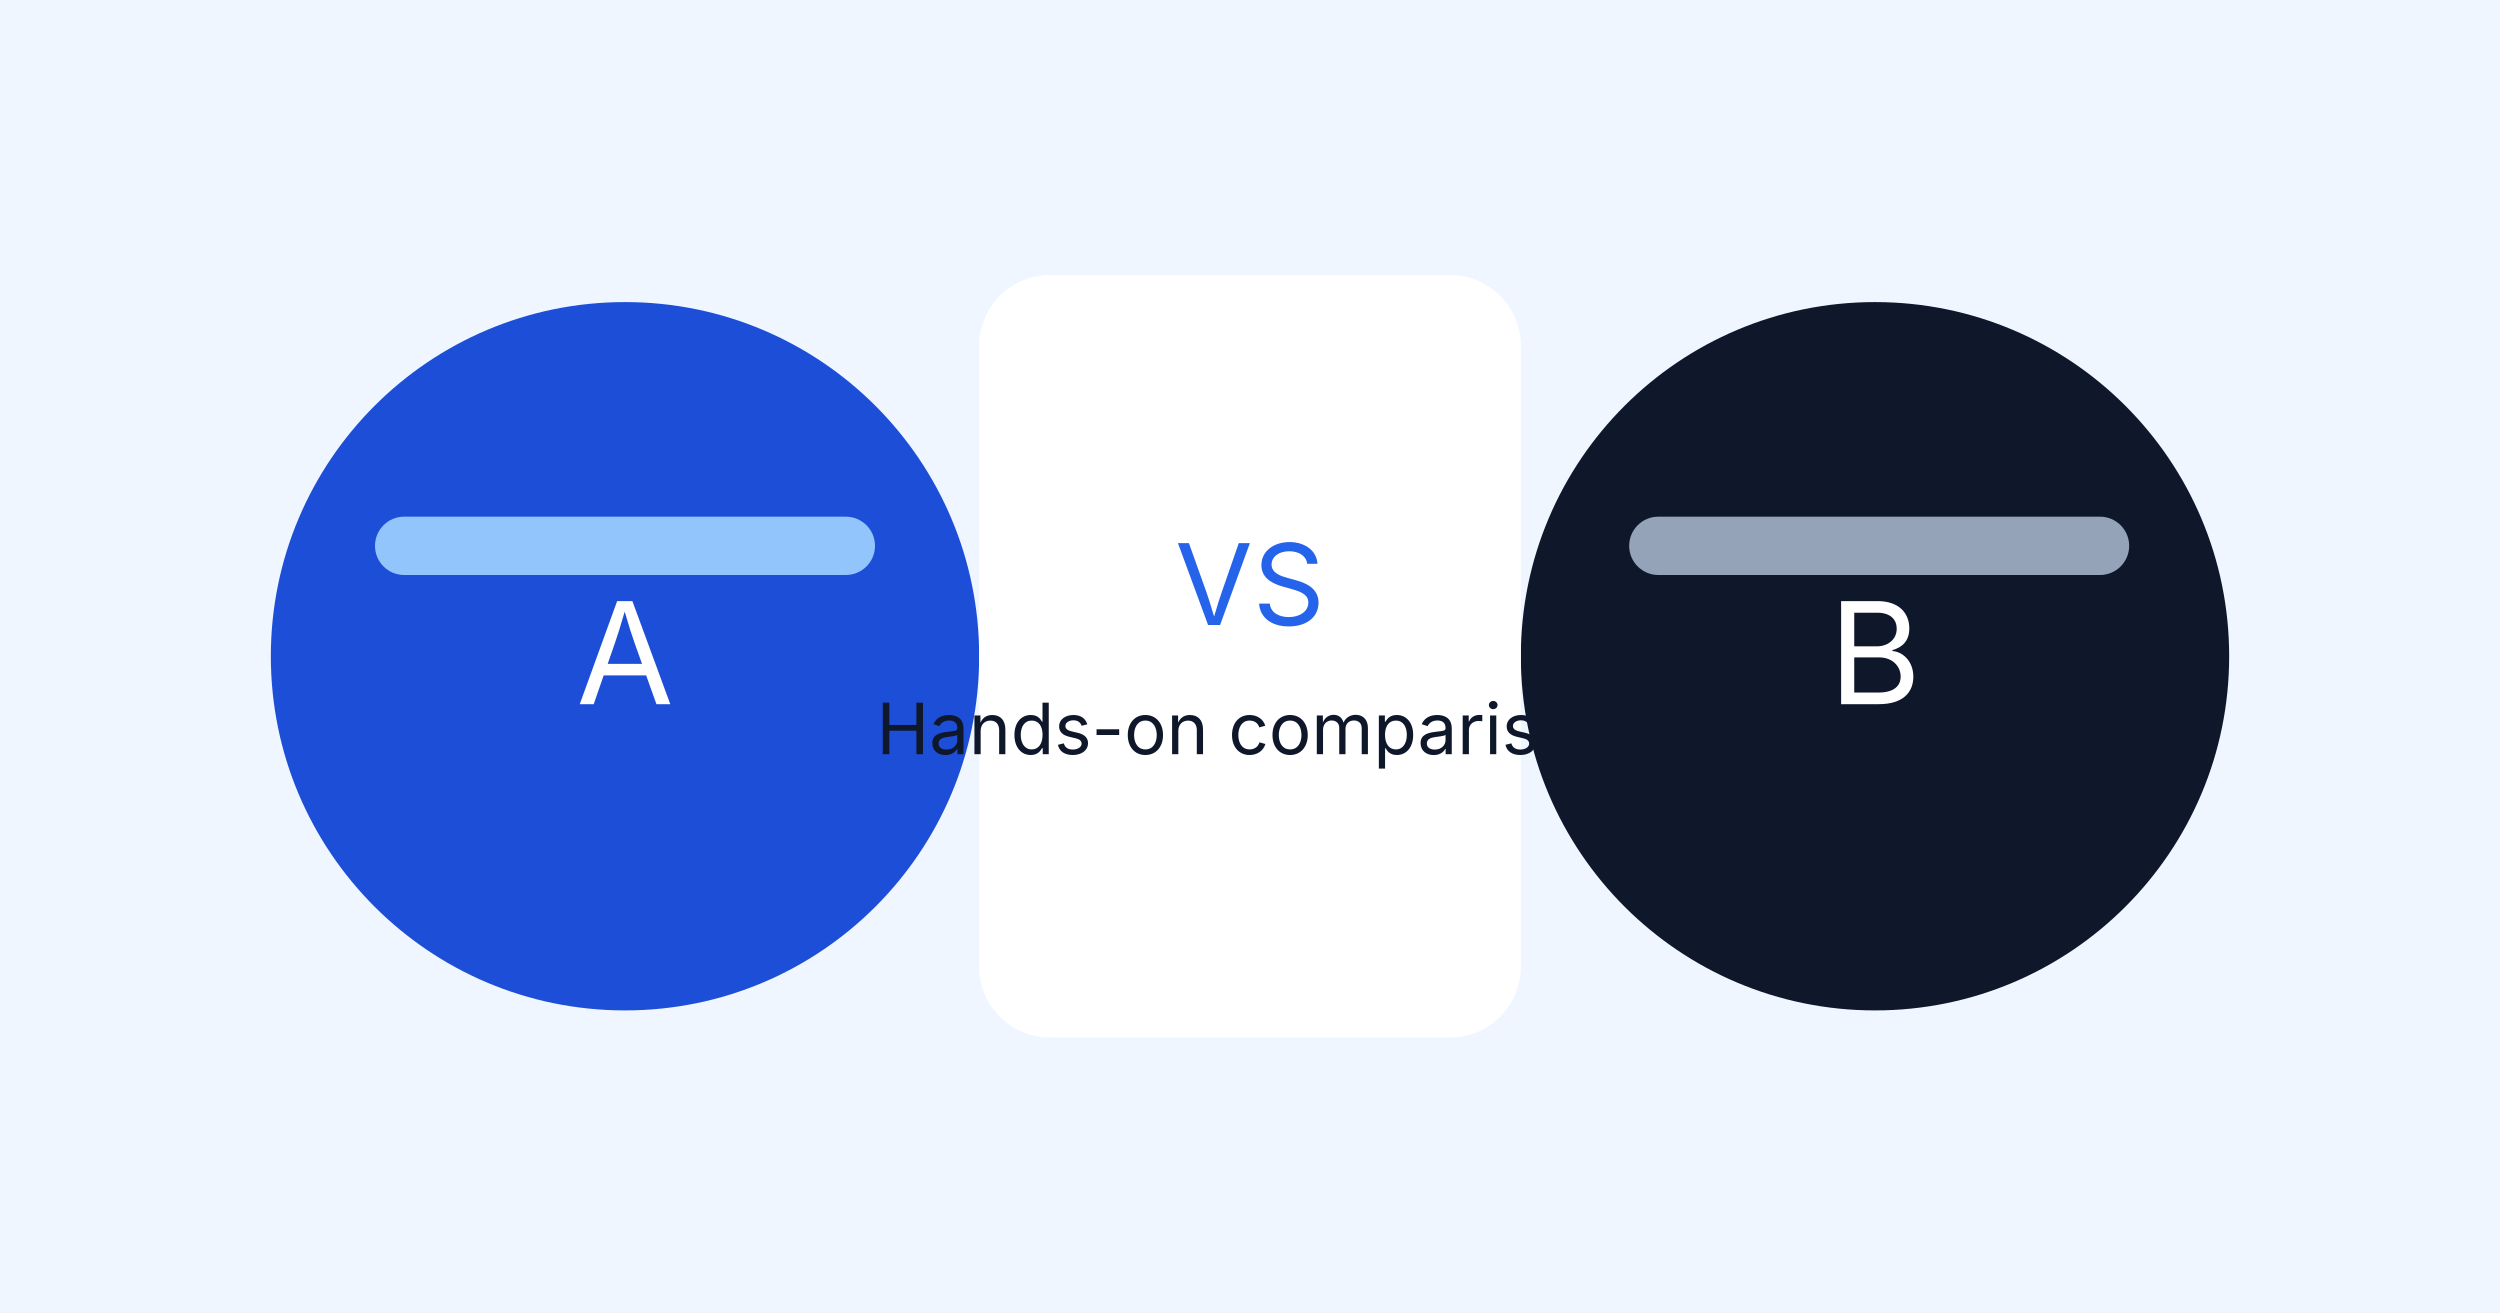
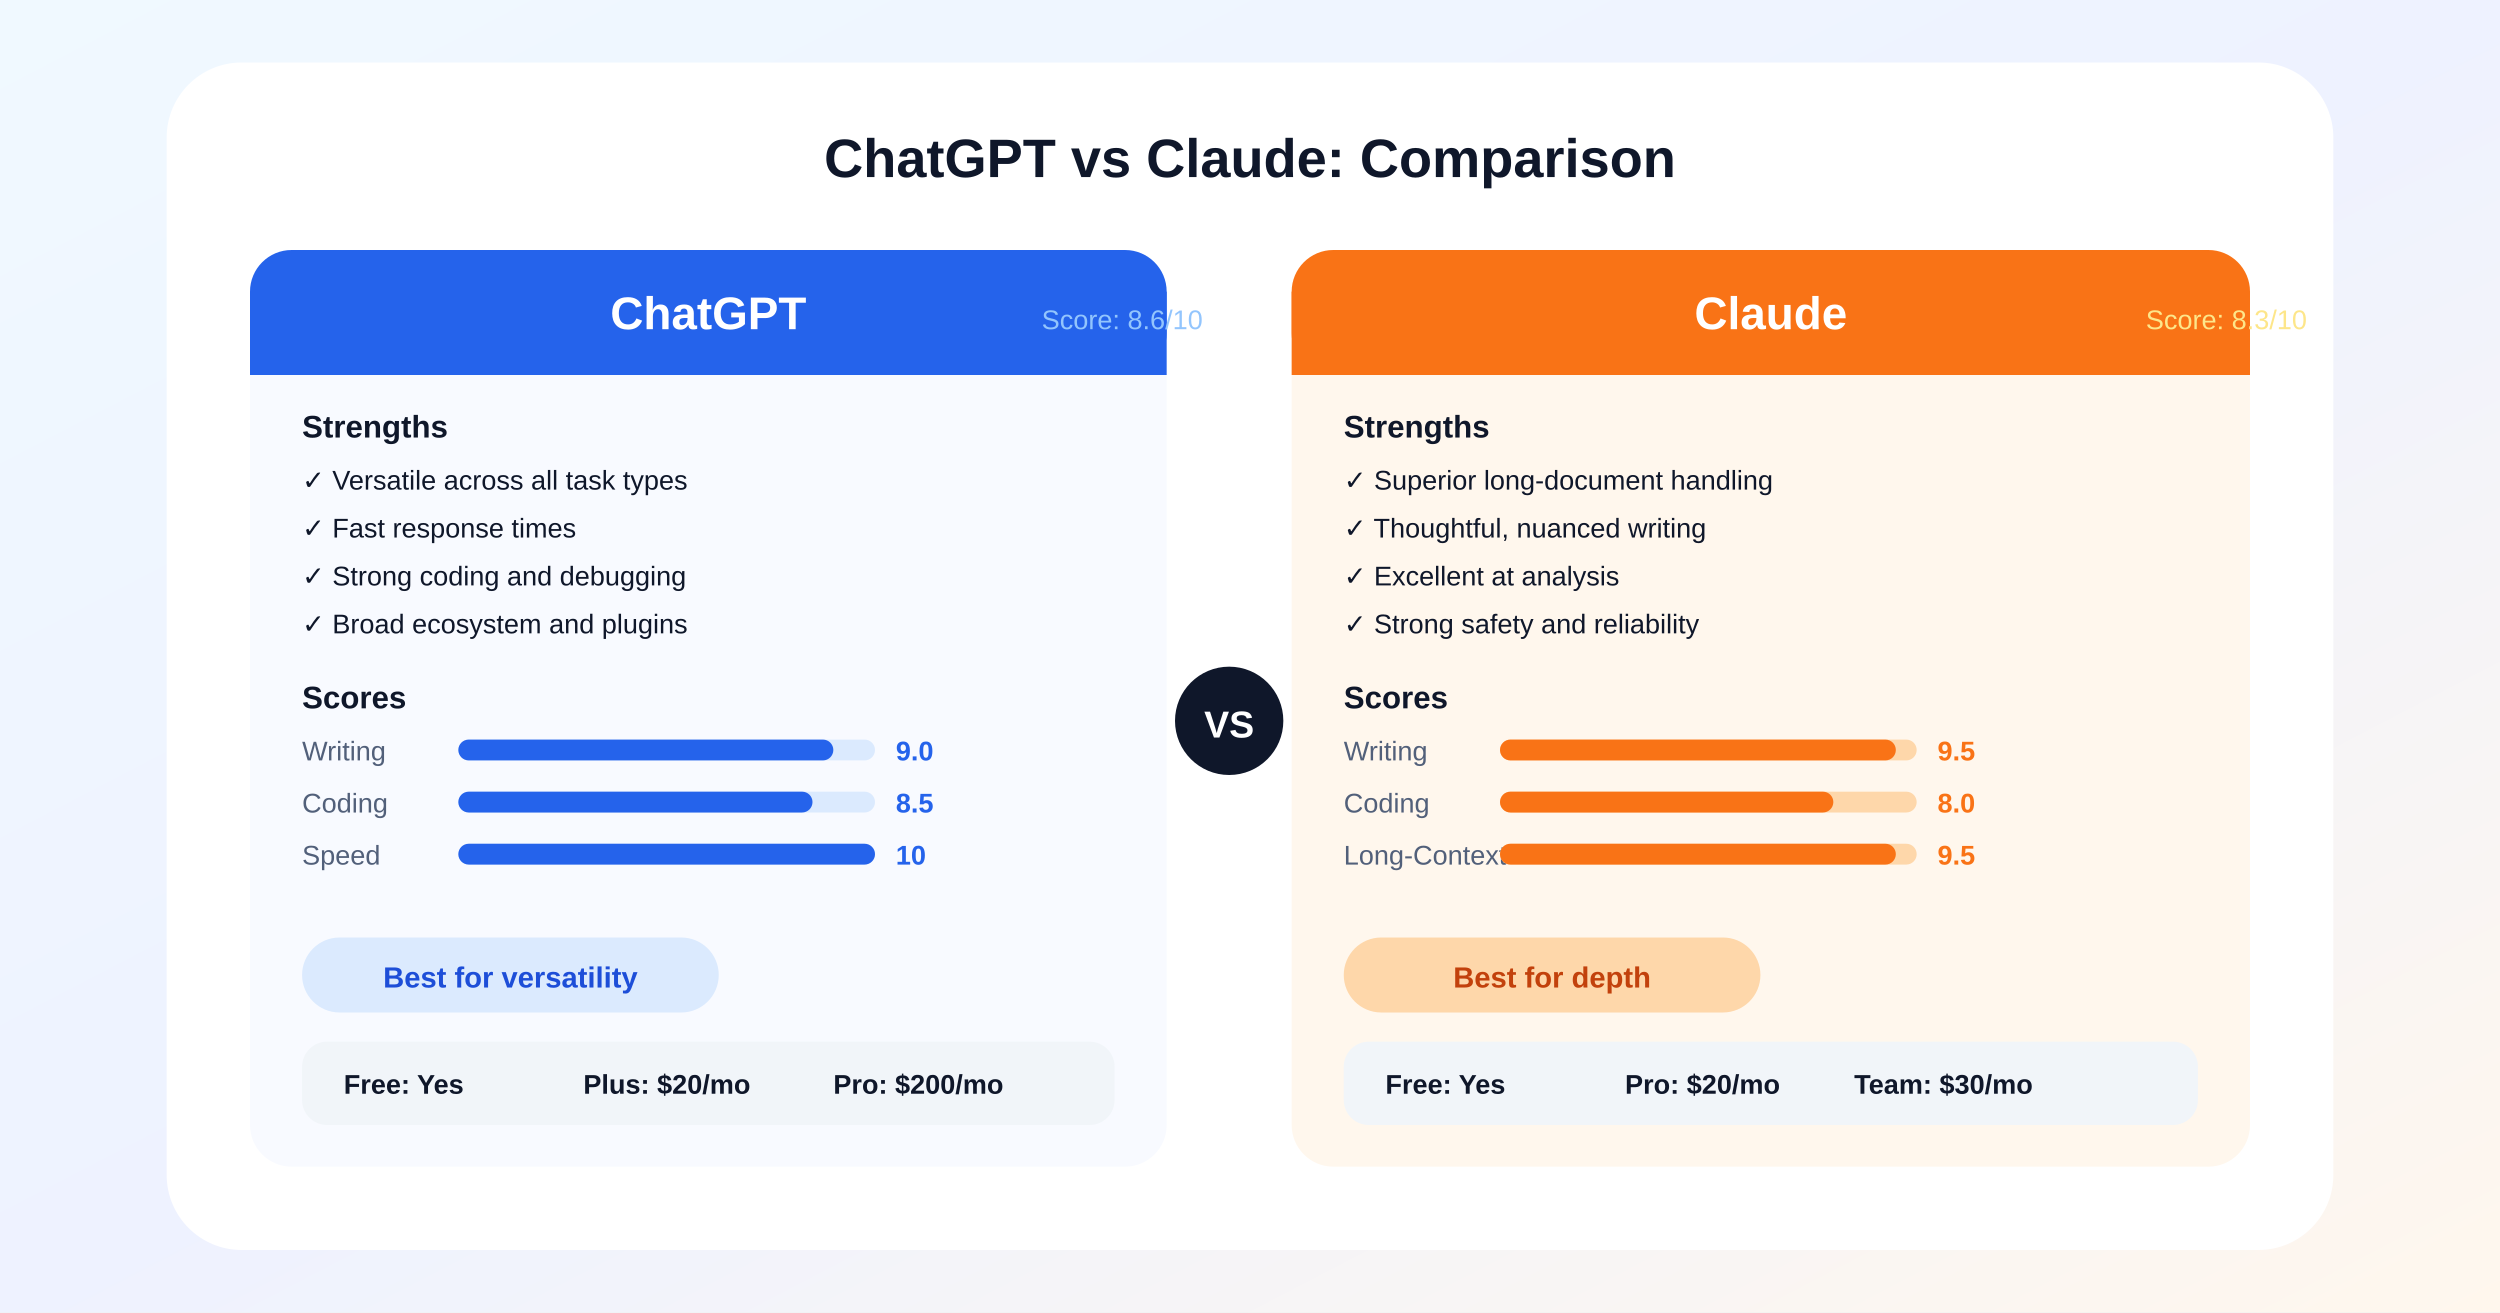
- <svg xmlns="http://www.w3.org/2000/svg" viewBox="0 0 1200 630" role="img" aria-labelledby="title desc">
-   <rect width="1200" height="630" fill="#eff6ff" />
-   <circle cx="300" cy="315" r="170" fill="#1d4ed8" />
-   <circle cx="900" cy="315" r="170" fill="#0f172a" />
-   <rect x="470" y="132" width="260" height="366" rx="34" fill="#ffffff" />
-   <rect x="180" y="248" width="240" height="28" rx="14" fill="#93c5fd" />
-   <rect x="782" y="248" width="240" height="28" rx="14" fill="#94a3b8" />
-   <text x="300" y="338" fill="#ffffff" font-size="68" font-family="Inter, Arial, sans-serif" text-anchor="middle">A</text>
-   <text x="900" y="338" fill="#ffffff" font-size="68" font-family="Inter, Arial, sans-serif" text-anchor="middle">B</text>
-   <text x="600" y="300" fill="#2563eb" font-size="54" font-family="Inter, Arial, sans-serif" text-anchor="middle">VS</text>
-   <text x="600" y="362" fill="#0f172a" font-size="34" font-family="Inter, Arial, sans-serif" text-anchor="middle">Hands-on comparison</text>
+ <svg xmlns="http://www.w3.org/2000/svg" viewBox="0 0 1200 630">
+   <defs>
+     <linearGradient id="bg" x1="0" y1="0" x2="1" y2="1">
+       <stop offset="0%" stop-color="#f0f9ff" />
+       <stop offset="50%" stop-color="#eef2ff" />
+       <stop offset="100%" stop-color="#fff7ed" />
+     </linearGradient>
+   </defs>
+   <rect width="1200" height="630" fill="url(#bg)" />
+   <rect x="80" y="30" width="1040" height="570" rx="36" fill="#ffffff" />
+   <text x="600" y="85" text-anchor="middle" fill="#0f172a" font-size="26" font-weight="bold" font-family="Arial, sans-serif">ChatGPT vs Claude: Comparison</text>
+   <rect x="120" y="120" width="440" height="440" rx="20" fill="#f8faff" />
+   <rect x="120" y="120" width="440" height="60" rx="20" fill="#2563eb" />
+   <rect x="120" y="140" width="440" height="40" fill="#2563eb" />
+   <text x="340" y="158" text-anchor="middle" fill="#ffffff" font-size="22" font-weight="bold" font-family="Arial, sans-serif">ChatGPT</text>
+   <text x="500" y="158" fill="#93c5fd" font-size="13" font-family="Arial, sans-serif">Score: 8.6/10</text>
+   <text x="145" y="210" fill="#0f172a" font-size="15" font-weight="bold" font-family="Arial, sans-serif">Strengths</text>
+   <text x="145" y="235" fill="#0f172a" font-size="13" font-family="Arial, sans-serif">✓ Versatile across all task types</text>
+   <text x="145" y="258" fill="#0f172a" font-size="13" font-family="Arial, sans-serif">✓ Fast response times</text>
+   <text x="145" y="281" fill="#0f172a" font-size="13" font-family="Arial, sans-serif">✓ Strong coding and debugging</text>
+   <text x="145" y="304" fill="#0f172a" font-size="13" font-family="Arial, sans-serif">✓ Broad ecosystem and plugins</text>
+   <text x="145" y="340" fill="#0f172a" font-size="15" font-weight="bold" font-family="Arial, sans-serif">Scores</text>
+   <text x="145" y="365" fill="#52607a" font-size="13" font-family="Arial, sans-serif">Writing</text>
+   <rect x="220" y="355" width="200" height="10" rx="5" fill="#dbeafe" />
+   <rect x="220" y="355" width="180" height="10" rx="5" fill="#2563eb" />
+   <text x="430" y="365" fill="#2563eb" font-size="13" font-weight="bold" font-family="Arial, sans-serif">9.0</text>
+   <text x="145" y="390" fill="#52607a" font-size="13" font-family="Arial, sans-serif">Coding</text>
+   <rect x="220" y="380" width="200" height="10" rx="5" fill="#dbeafe" />
+   <rect x="220" y="380" width="170" height="10" rx="5" fill="#2563eb" />
+   <text x="430" y="390" fill="#2563eb" font-size="13" font-weight="bold" font-family="Arial, sans-serif">8.5</text>
+   <text x="145" y="415" fill="#52607a" font-size="13" font-family="Arial, sans-serif">Speed</text>
+   <rect x="220" y="405" width="200" height="10" rx="5" fill="#dbeafe" />
+   <rect x="220" y="405" width="200" height="10" rx="5" fill="#2563eb" />
+   <text x="430" y="415" fill="#2563eb" font-size="13" font-weight="bold" font-family="Arial, sans-serif">10</text>
+   <rect x="145" y="450" width="200" height="36" rx="18" fill="#dbeafe" />
+   <text x="245" y="474" text-anchor="middle" fill="#1d4ed8" font-size="14" font-weight="bold" font-family="Arial, sans-serif">Best for versatility</text>
+   <rect x="145" y="500" width="390" height="40" rx="12" fill="#f1f5f9" />
+   <text x="165" y="525" fill="#0f172a" font-size="13" font-weight="bold" font-family="Arial, sans-serif">Free: Yes</text>
+   <text x="280" y="525" fill="#0f172a" font-size="13" font-weight="bold" font-family="Arial, sans-serif">Plus: $20/mo</text>
+   <text x="400" y="525" fill="#0f172a" font-size="13" font-weight="bold" font-family="Arial, sans-serif">Pro: $200/mo</text>
+   <rect x="564" y="320" width="52" height="52" rx="26" fill="#0f172a" />
+   <text x="590" y="354" text-anchor="middle" fill="#ffffff" font-size="18" font-weight="bold" font-family="Arial, sans-serif">VS</text>
+   <rect x="620" y="120" width="460" height="440" rx="20" fill="#fff7ed" />
+   <rect x="620" y="120" width="460" height="60" rx="20" fill="#f97316" />
+   <rect x="620" y="140" width="460" height="40" fill="#f97316" />
+   <text x="850" y="158" text-anchor="middle" fill="#ffffff" font-size="22" font-weight="bold" font-family="Arial, sans-serif">Claude</text>
+   <text x="1030" y="158" fill="#fde68a" font-size="13" font-family="Arial, sans-serif">Score: 8.3/10</text>
+   <text x="645" y="210" fill="#0f172a" font-size="15" font-weight="bold" font-family="Arial, sans-serif">Strengths</text>
+   <text x="645" y="235" fill="#0f172a" font-size="13" font-family="Arial, sans-serif">✓ Superior long-document handling</text>
+   <text x="645" y="258" fill="#0f172a" font-size="13" font-family="Arial, sans-serif">✓ Thoughtful, nuanced writing</text>
+   <text x="645" y="281" fill="#0f172a" font-size="13" font-family="Arial, sans-serif">✓ Excellent at analysis</text>
+   <text x="645" y="304" fill="#0f172a" font-size="13" font-family="Arial, sans-serif">✓ Strong safety and reliability</text>
+   <text x="645" y="340" fill="#0f172a" font-size="15" font-weight="bold" font-family="Arial, sans-serif">Scores</text>
+   <text x="645" y="365" fill="#52607a" font-size="13" font-family="Arial, sans-serif">Writing</text>
+   <rect x="720" y="355" width="200" height="10" rx="5" fill="#fed7aa" />
+   <rect x="720" y="355" width="190" height="10" rx="5" fill="#f97316" />
+   <text x="930" y="365" fill="#f97316" font-size="13" font-weight="bold" font-family="Arial, sans-serif">9.5</text>
+   <text x="645" y="390" fill="#52607a" font-size="13" font-family="Arial, sans-serif">Coding</text>
+   <rect x="720" y="380" width="200" height="10" rx="5" fill="#fed7aa" />
+   <rect x="720" y="380" width="160" height="10" rx="5" fill="#f97316" />
+   <text x="930" y="390" fill="#f97316" font-size="13" font-weight="bold" font-family="Arial, sans-serif">8.0</text>
+   <text x="645" y="415" fill="#52607a" font-size="13" font-family="Arial, sans-serif">Long-Context</text>
+   <rect x="720" y="405" width="200" height="10" rx="5" fill="#fed7aa" />
+   <rect x="720" y="405" width="190" height="10" rx="5" fill="#f97316" />
+   <text x="930" y="415" fill="#f97316" font-size="13" font-weight="bold" font-family="Arial, sans-serif">9.5</text>
+   <rect x="645" y="450" width="200" height="36" rx="18" fill="#fed7aa" />
+   <text x="745" y="474" text-anchor="middle" fill="#c2410c" font-size="14" font-weight="bold" font-family="Arial, sans-serif">Best for depth</text>
+   <rect x="645" y="500" width="410" height="40" rx="12" fill="#f1f5f9" />
+   <text x="665" y="525" fill="#0f172a" font-size="13" font-weight="bold" font-family="Arial, sans-serif">Free: Yes</text>
+   <text x="780" y="525" fill="#0f172a" font-size="13" font-weight="bold" font-family="Arial, sans-serif">Pro: $20/mo</text>
+   <text x="890" y="525" fill="#0f172a" font-size="13" font-weight="bold" font-family="Arial, sans-serif">Team: $30/mo</text>
</svg>
